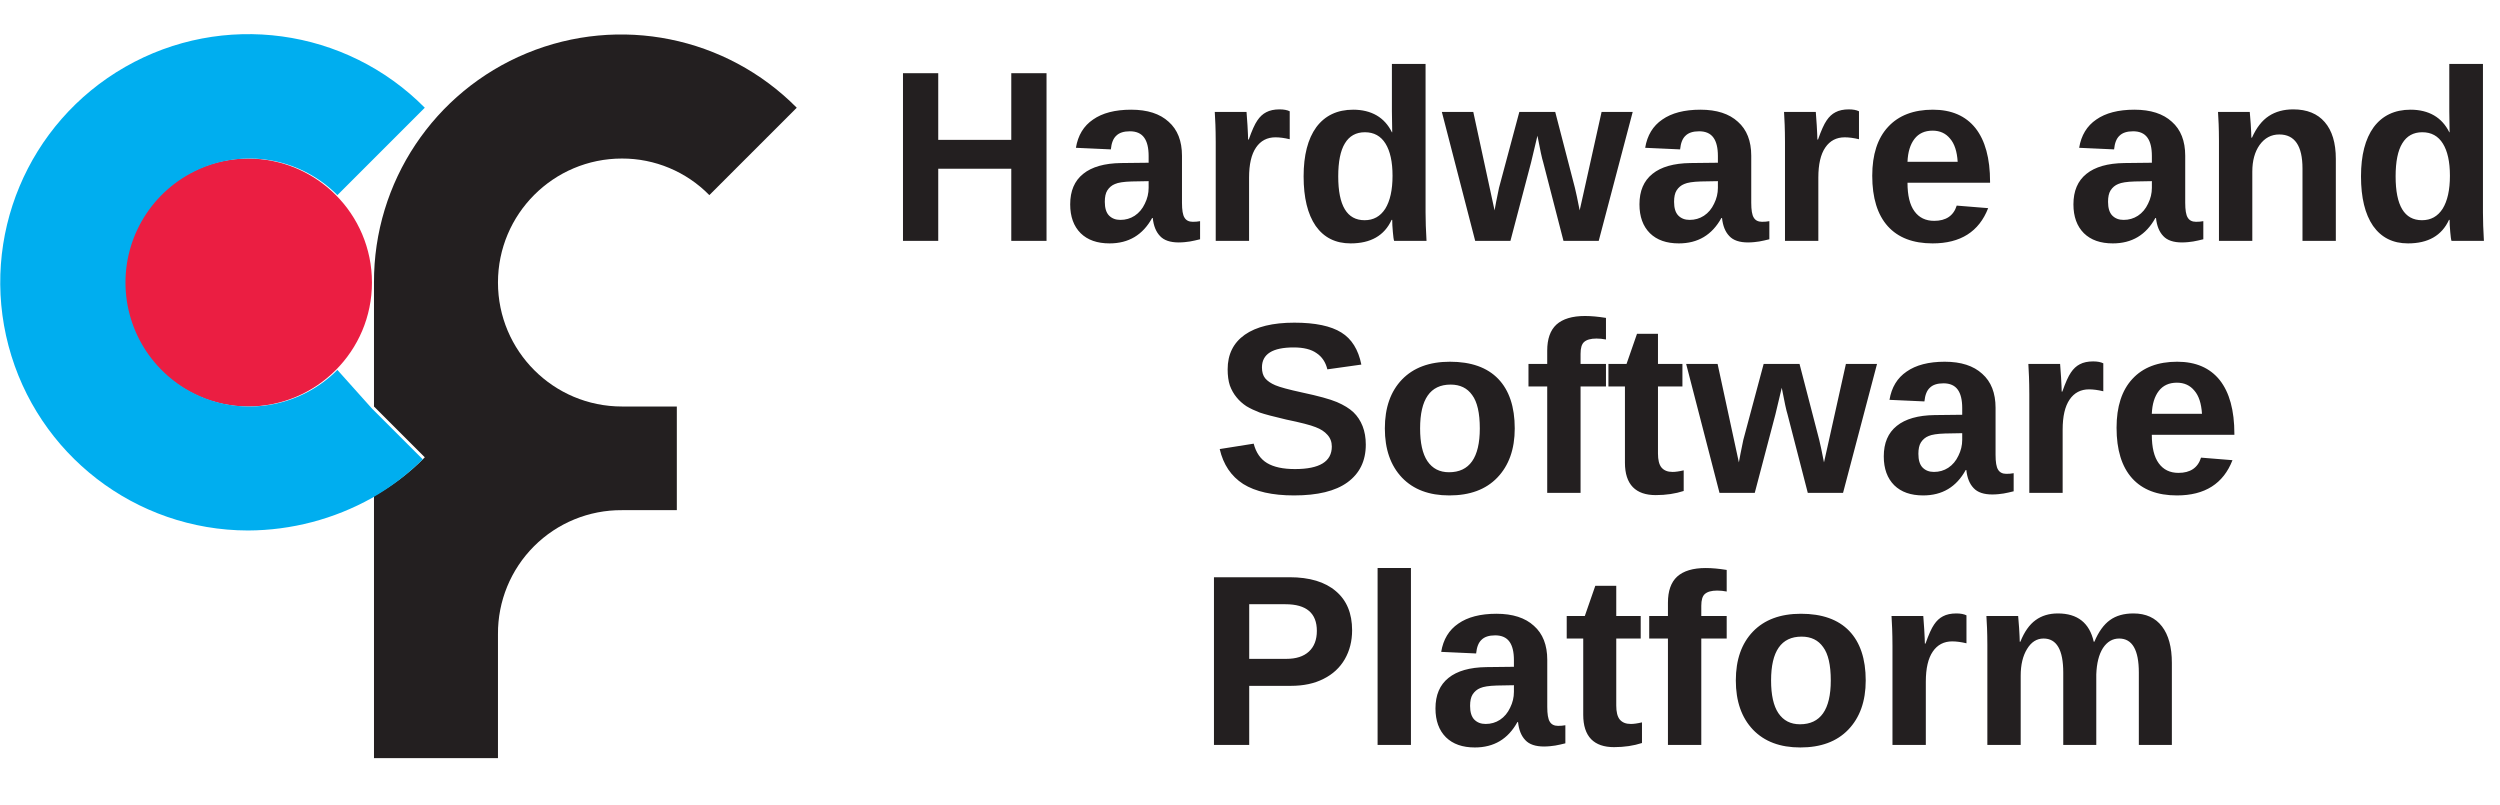
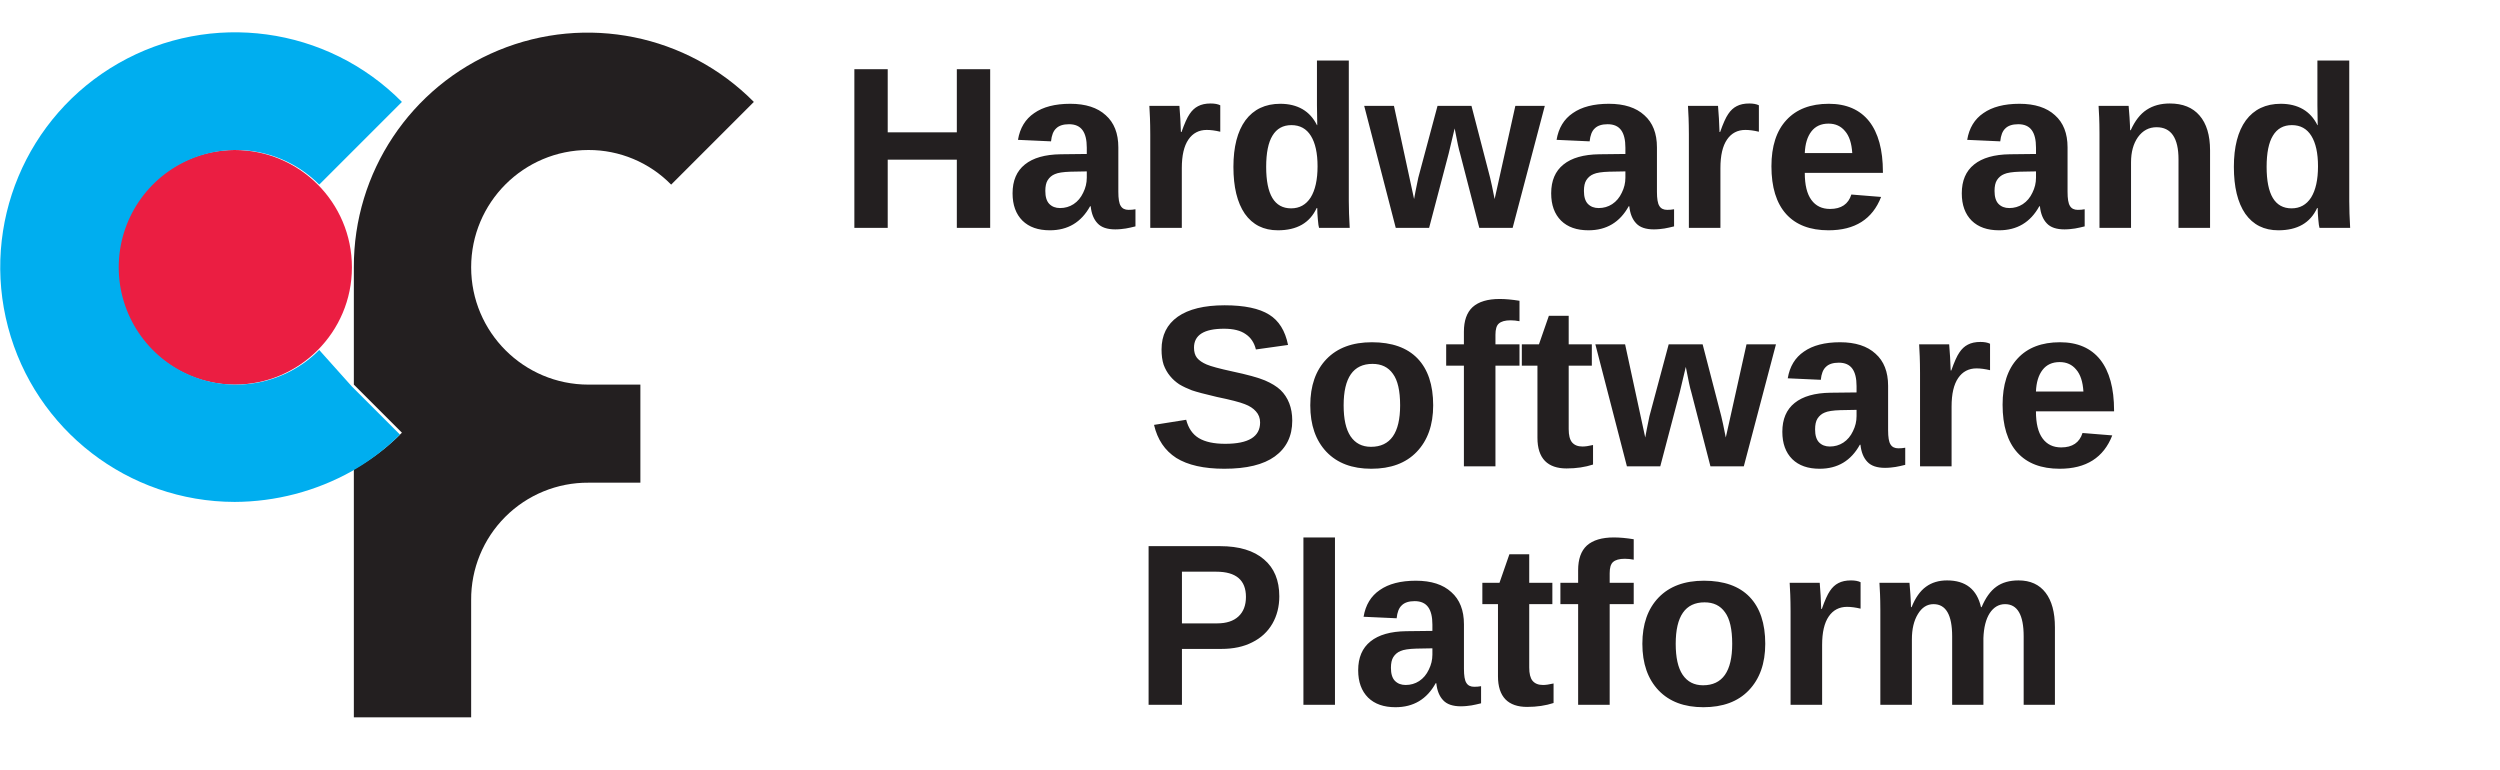
- <svg xmlns="http://www.w3.org/2000/svg" id="Layer_1" data-name="Layer 1" viewBox="0 0 123 39.6" version="1.1">
+ <svg xmlns="http://www.w3.org/2000/svg" id="Layer_1" data-name="Layer 1" viewBox="0 0 130 40" version="1.1">
  <defs id="defs4">
    <style id="style2">
            .cls-1{fill:#eb1e42;}.cls-2,.cls-5{fill:#231f20;}.cls-3{fill:#00aeef;}.cls-4,.cls-5{isolation:isolate;}.cls-5{font-size:12px;font-family:Arial-BoldMT,
            Arial;font-weight:700;}
        </style>
  </defs>
  <g id="layer1">
    <path class="cls-1" d="M12.2,20a6.1,6.1,0,1,0-6.1-6.1A6.12,6.12,0,0,0,12.2,20Z" id="path8" />
    <path class="cls-2" d="M30.6,7.8a6,6,0,0,1,4.3,1.8l4.3-4.3a12.16,12.16,0,0,0-20.8,8.6V20l2.5,2.5a11,11,0,0,1-2.5,1.9V37.3h6.1V31.2a6.06,6.06,0,0,1,6.1-6.1h2.7V20H30.6a6.1,6.1,0,0,1,0-12.2Z" id="path10" />
    <path class="cls-3" d="M16.6,18.2a6.1,6.1,0,1,1,0-8.6l4.3-4.3a12.21,12.21,0,1,0-8.7,20.8,12.6,12.6,0,0,0,6.1-1.6,11.78,11.78,0,0,0,2.5-1.9l-2.5-2.5Z" id="path12" />
    <g class="cls-4" id="g22">
      <text class="cls-5" transform="translate(43.63 11.85)" id="text14">Hardware and
            </text>
      <text class="cls-5" transform="translate(56.33 24.25)" id="text18">
        <tspan xml:space="preserve" id="tspan16"> Software</tspan>
      </text>
      <text class="cls-5" transform="translate(58.93 36.65)" id="text20">Platform
            </text>
    </g>
  </g>
</svg>
